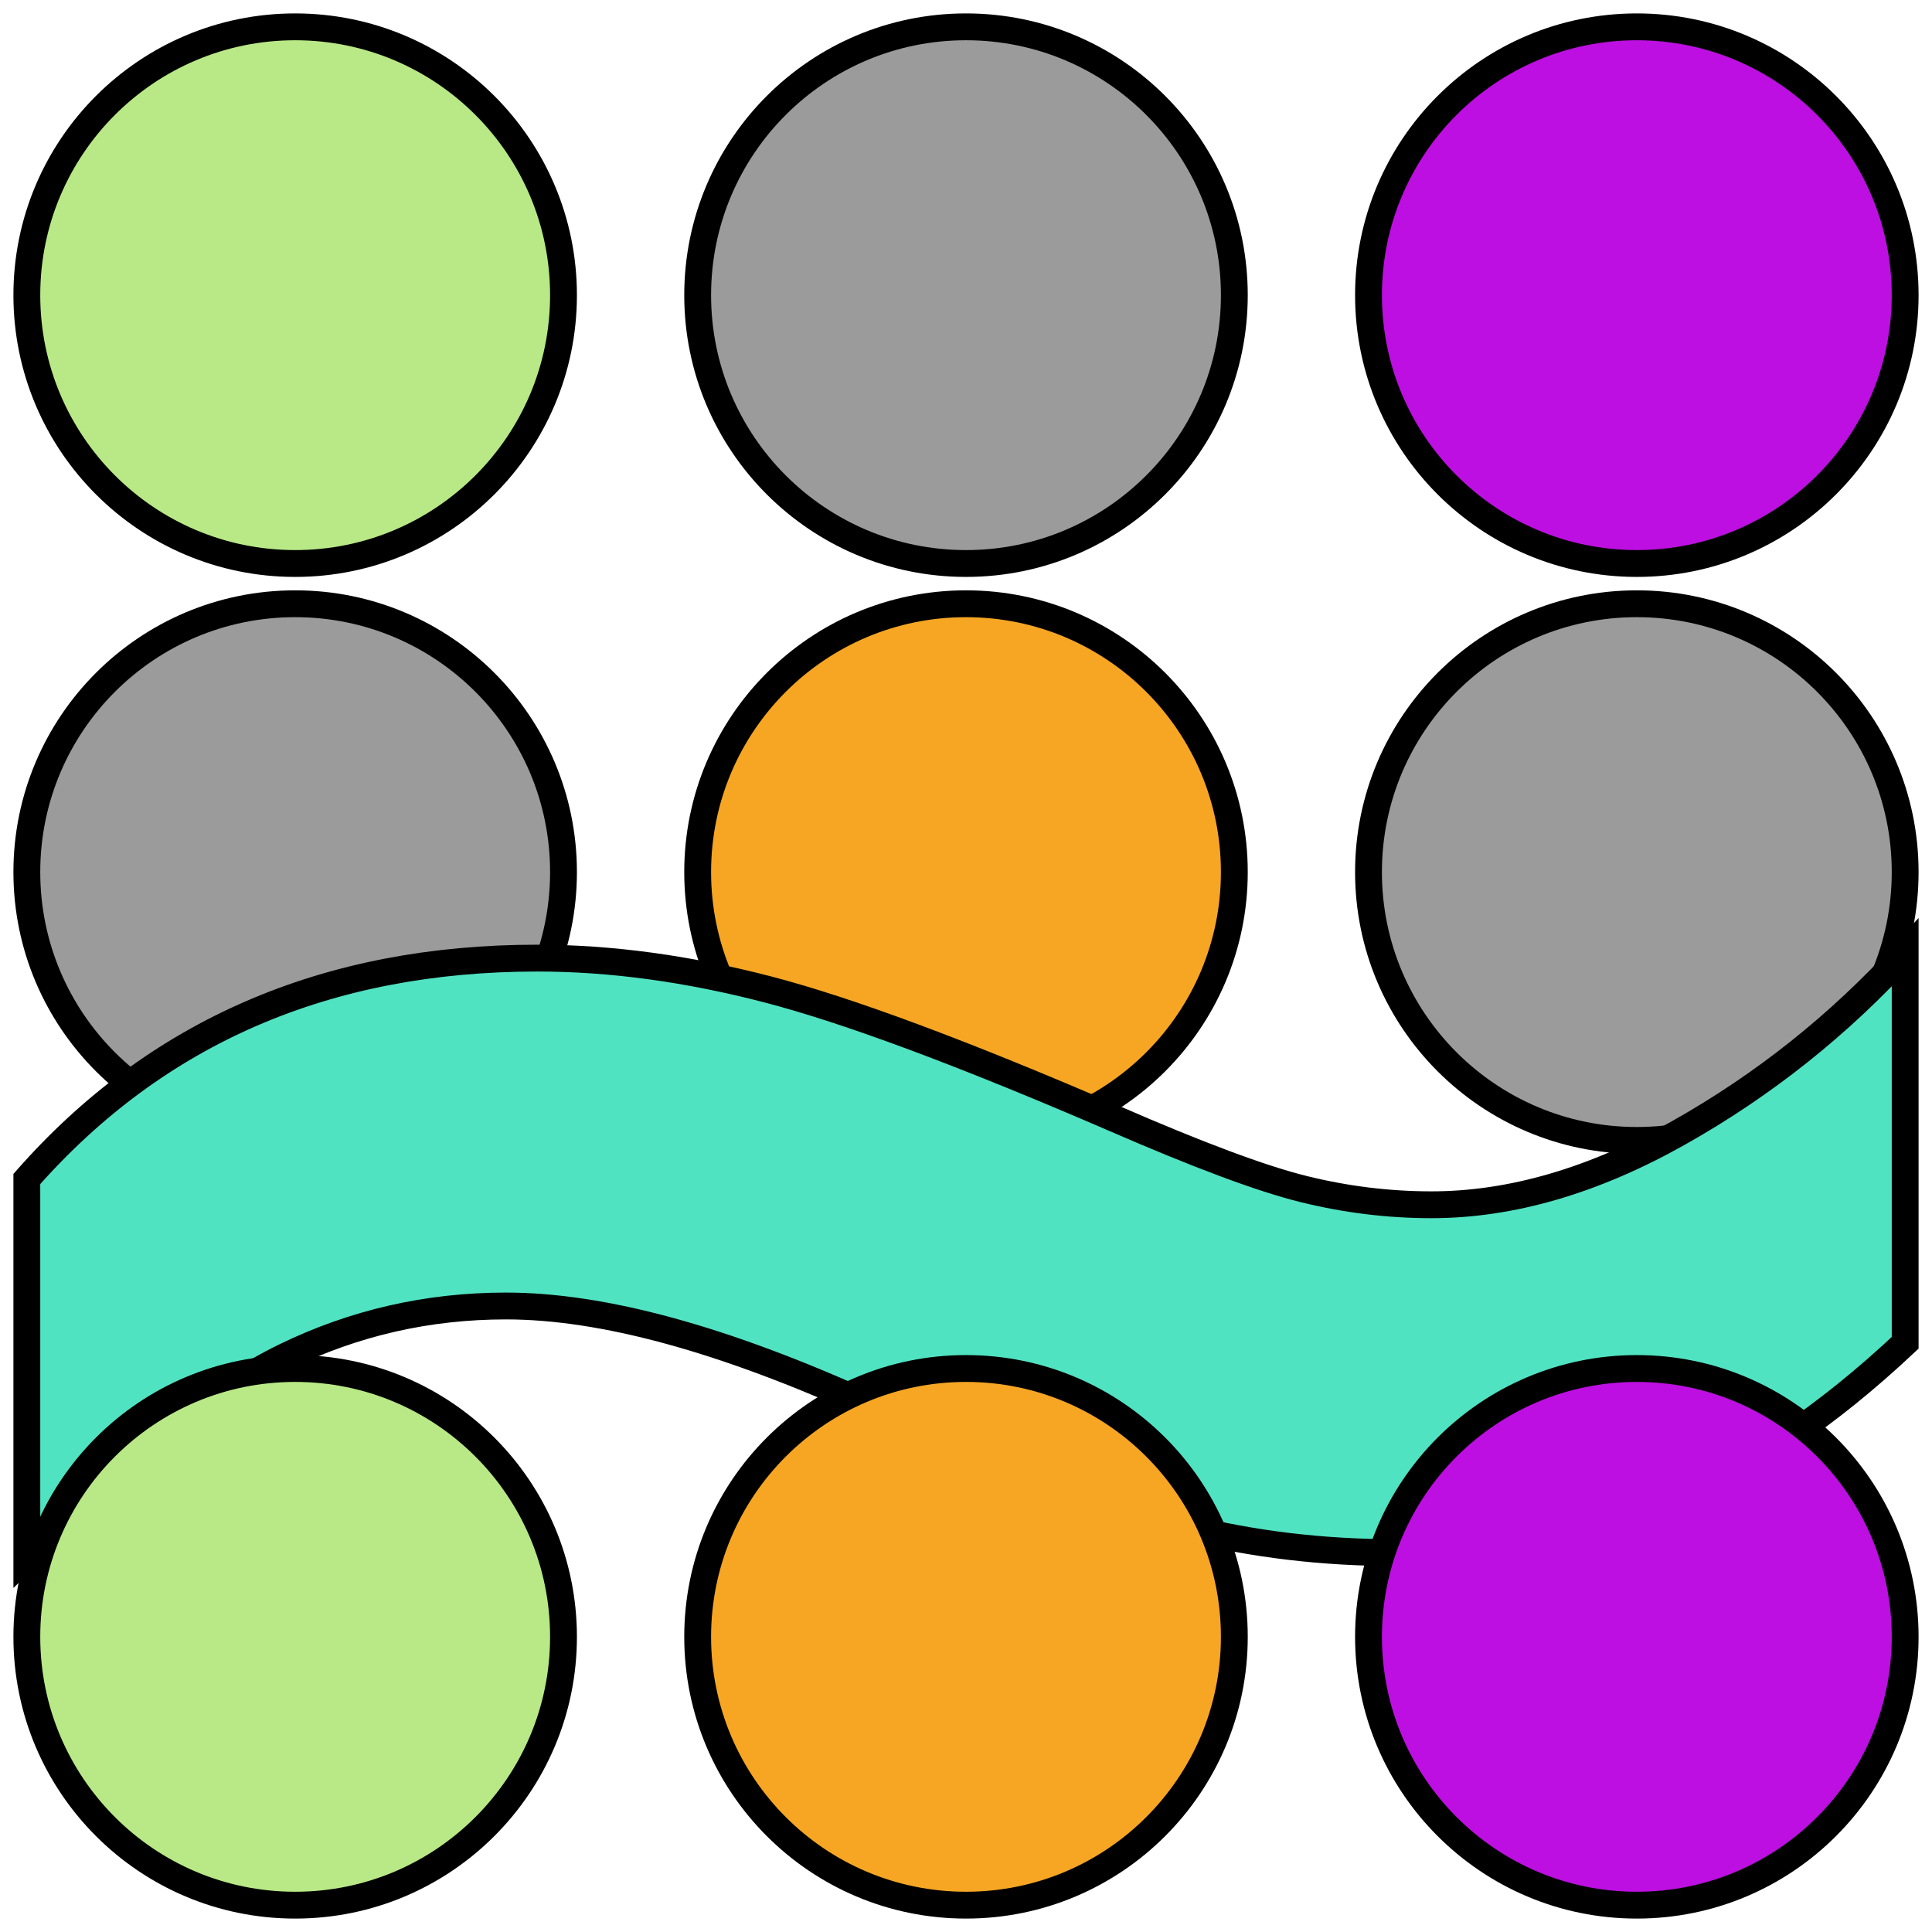
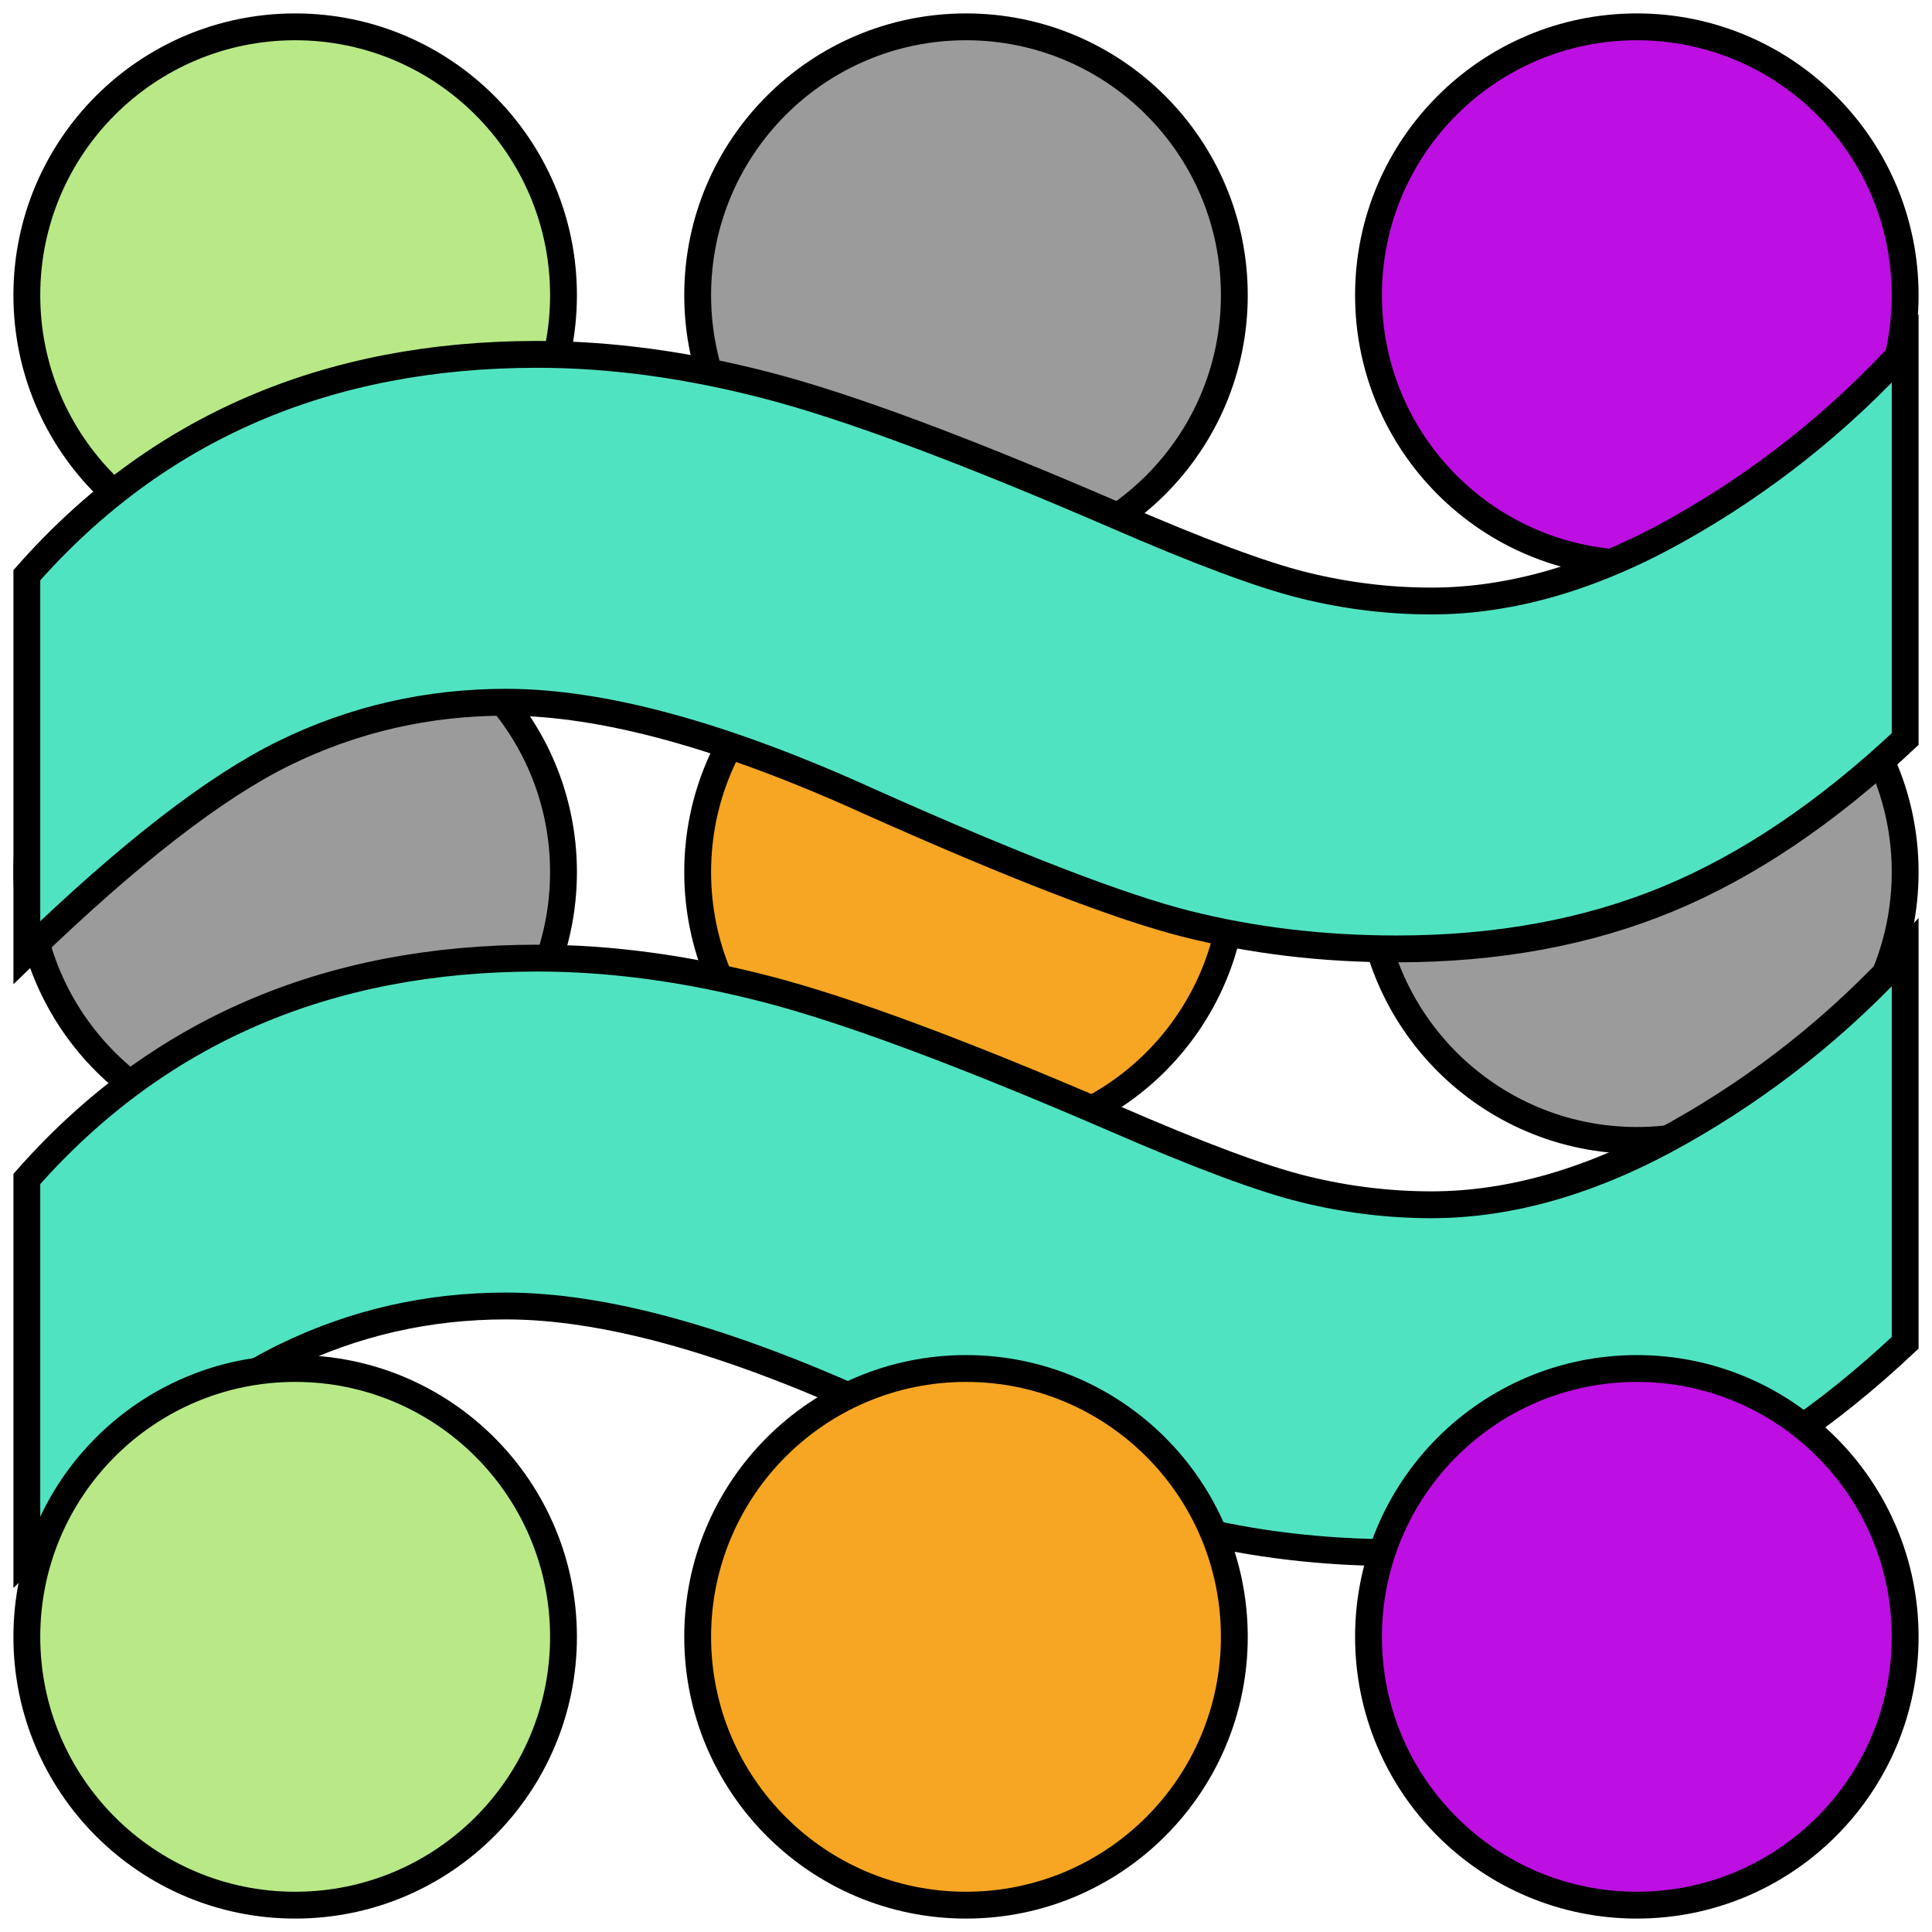
<svg xmlns="http://www.w3.org/2000/svg" width="144px" height="144px" viewBox="0 0 144 144" version="1.1">
  <defs />
  <g id="Page-1" stroke="none" stroke-width="1" fill="none" fill-rule="evenodd">
-     <g id="logo" stroke="#000000" stroke-width="2">
+     <g id="favicon" stroke="#000000" stroke-width="2">
      <circle id="Oval" fill="#B8E986" cx="22" cy="22" r="20" />
      <circle id="Oval" fill="#9B9B9B" cx="72" cy="22" r="20" />
      <circle id="Oval" fill="#BD0FE1" cx="122" cy="22" r="20" />
      <circle id="Oval" fill="#9B9B9B" cx="22" cy="65" r="20" />
      <circle id="Oval" fill="#F6A623" cx="72" cy="65" r="20" />
      <circle id="Oval" fill="#9B9B9B" cx="122" cy="65" r="20" />
      <path d="M2,116 L2,87.875 C11.671,76.899 24.352,71.412 40.045,71.412 C45.519,71.412 51.244,72.189 57.22,73.744 C63.196,75.299 71.795,78.5 83.017,83.348 C89.312,86.091 94.033,87.852 97.181,88.63 C100.328,89.407 103.499,89.796 106.692,89.796 C112.622,89.796 118.758,88.012 125.099,84.445 C131.44,80.878 137.073,76.396 142,71 L142,100.085 C136.161,105.573 130.254,109.552 124.278,112.021 C118.302,114.491 111.573,115.726 104.092,115.726 C98.618,115.726 93.417,115.108 88.491,113.873 C83.564,112.639 75.672,109.598 64.815,104.75 C53.958,99.811 44.926,97.341 37.718,97.341 C31.879,97.341 26.383,98.599 21.228,101.114 C16.073,103.63 9.664,108.591 2,116 Z" id="≈" fill="#50E3C2" />
+       <path d="M2,71 L2,42.875 C11.671,31.899 24.352,26.412 40.045,26.412 C45.519,26.412 51.244,27.189 57.22,28.744 C63.196,30.299 71.795,33.5 83.017,38.348 C89.312,41.091 94.033,42.852 97.181,43.63 C100.328,44.407 103.499,44.796 106.692,44.796 C112.622,44.796 118.758,43.012 125.099,39.445 C131.44,35.878 137.073,31.396 142,26 L142,55.085 C136.161,60.573 130.254,64.552 124.278,67.021 C118.302,69.491 111.573,70.726 104.092,70.726 C98.618,70.726 93.417,70.108 88.491,68.873 C83.564,67.639 75.672,64.598 64.815,59.75 C53.958,54.811 44.926,52.341 37.718,52.341 C31.879,52.341 26.383,53.599 21.228,56.114 C16.073,58.63 9.664,63.591 2,71 Z" id="≈" fill="#50E3C2" />
      <g id="Group" transform="translate(2, 102)">
        <circle id="Oval" fill="#B8E986" cx="20" cy="20" r="20" />
        <circle id="Oval" fill="#F6A623" cx="70" cy="20" r="20" />
        <circle id="Oval" fill="#BD0FE1" cx="120" cy="20" r="20" />
      </g>
    </g>
  </g>
</svg>
